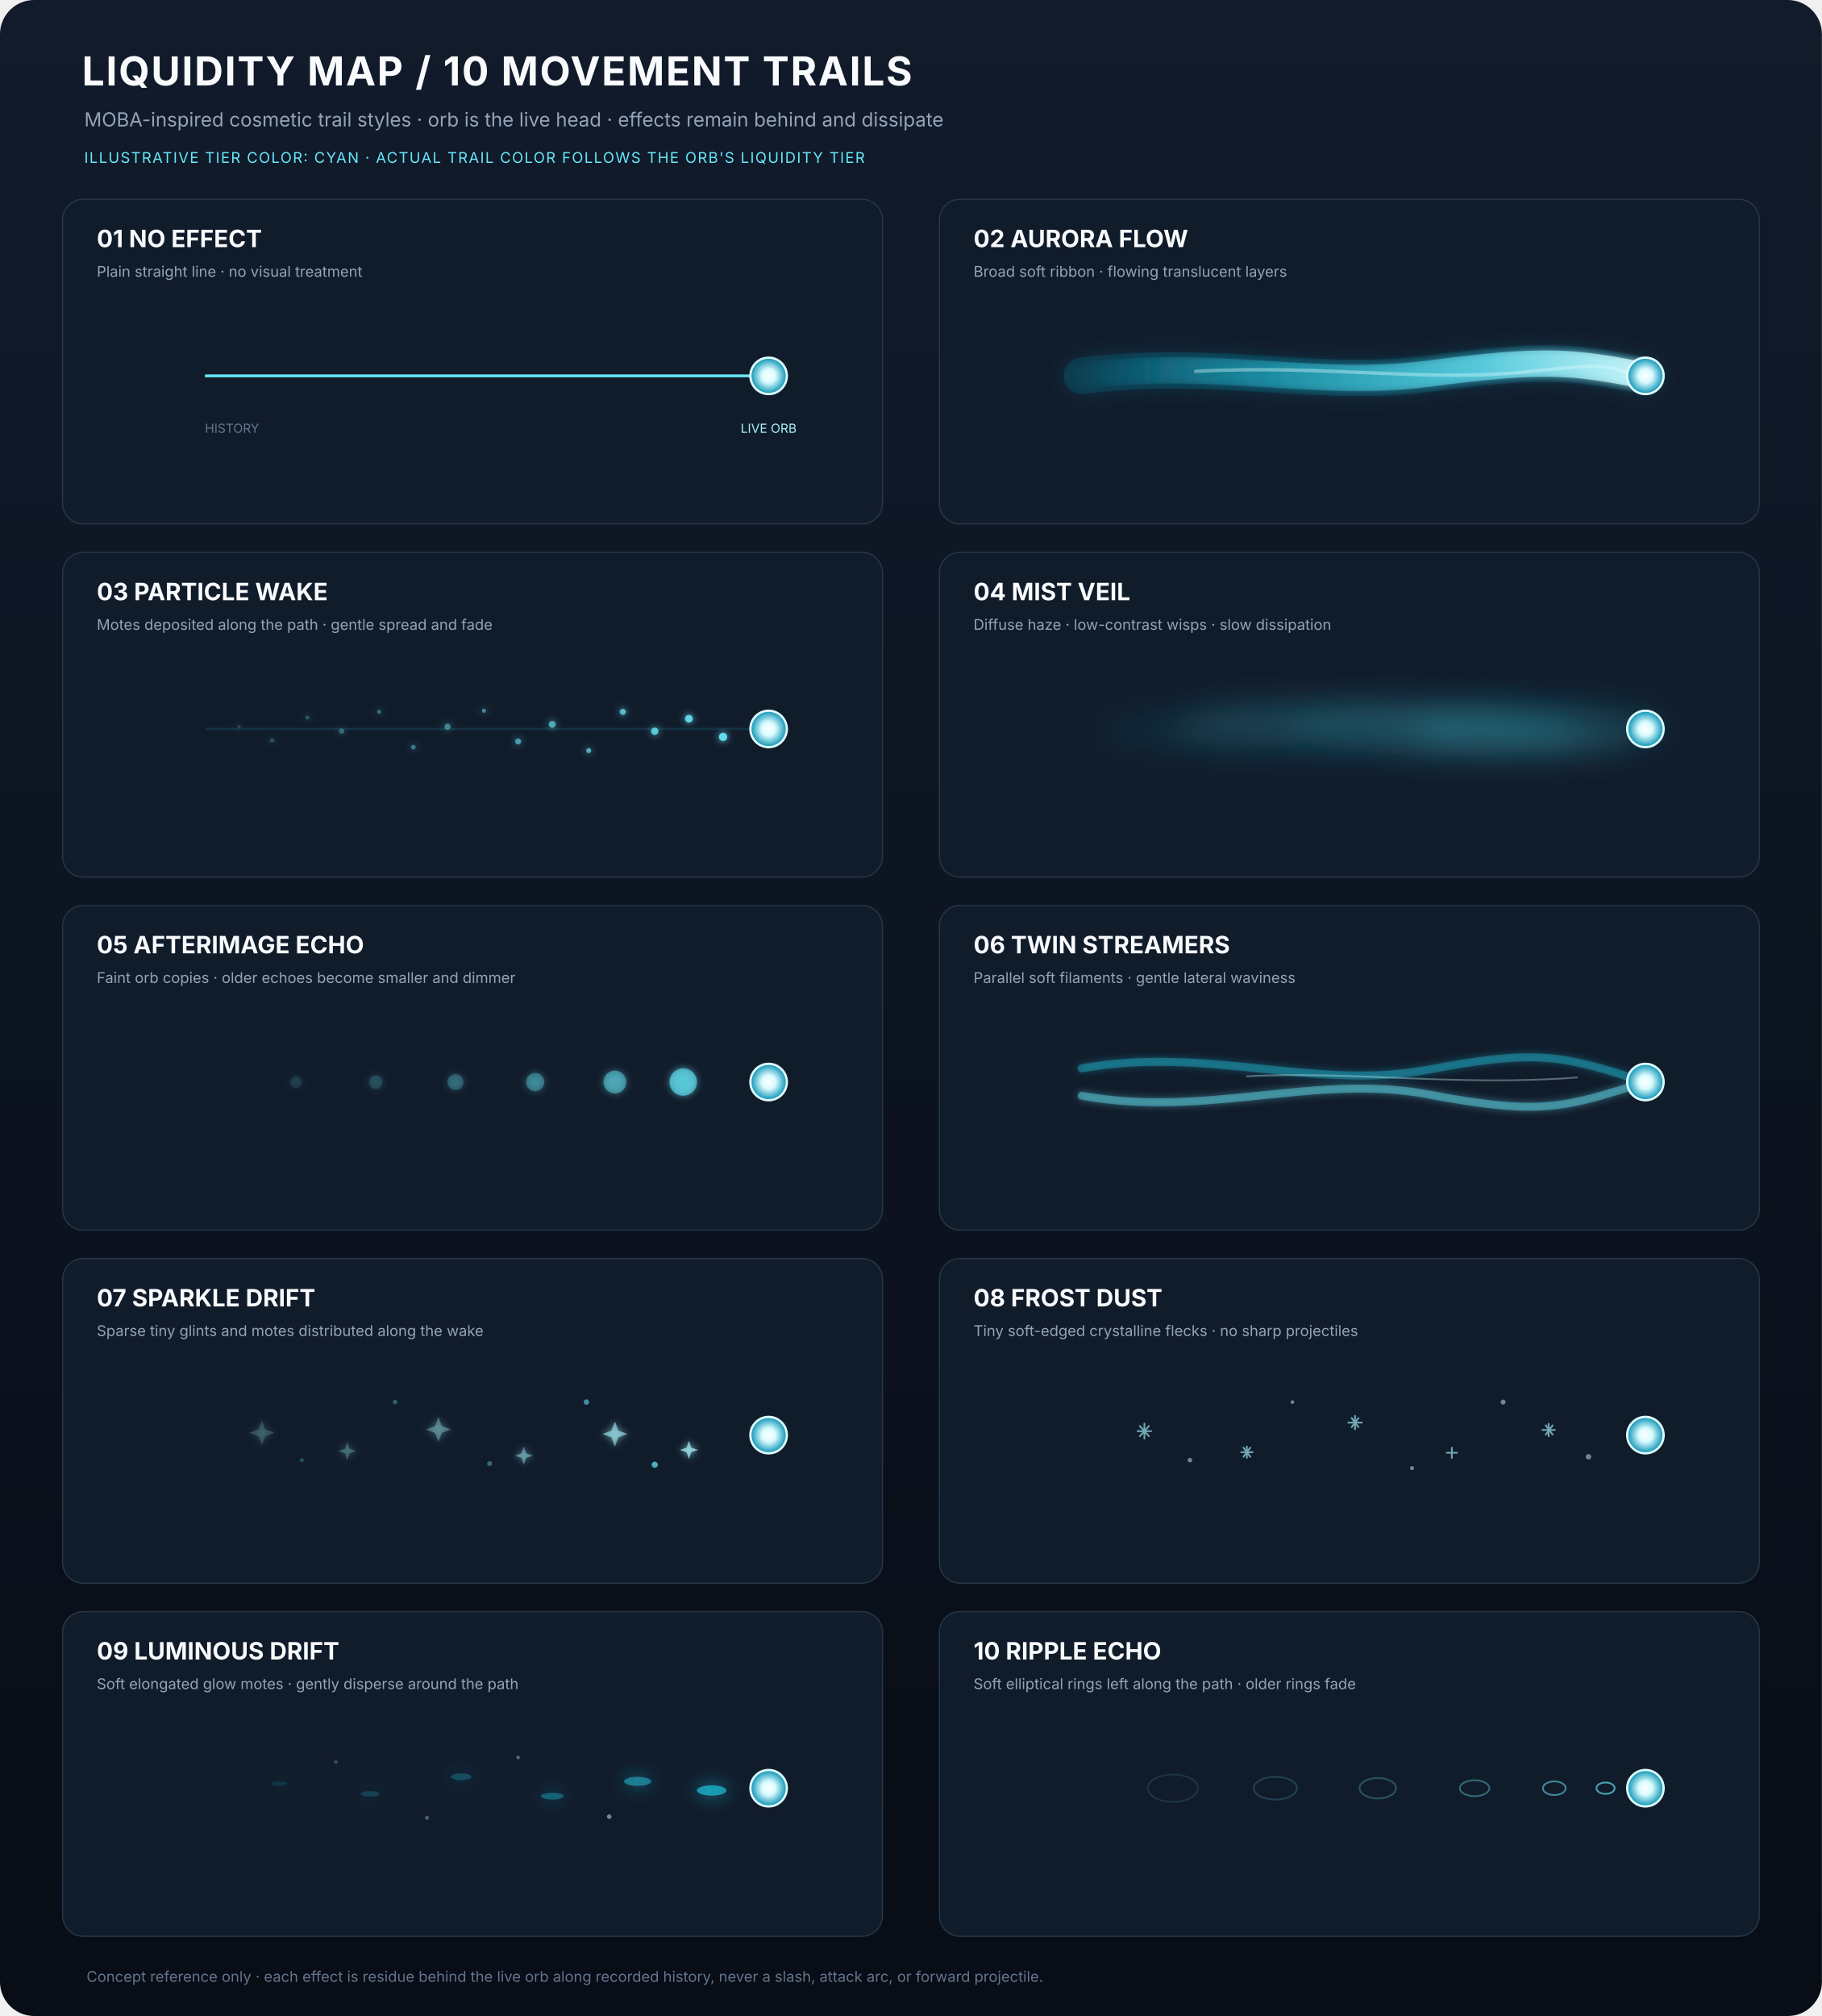
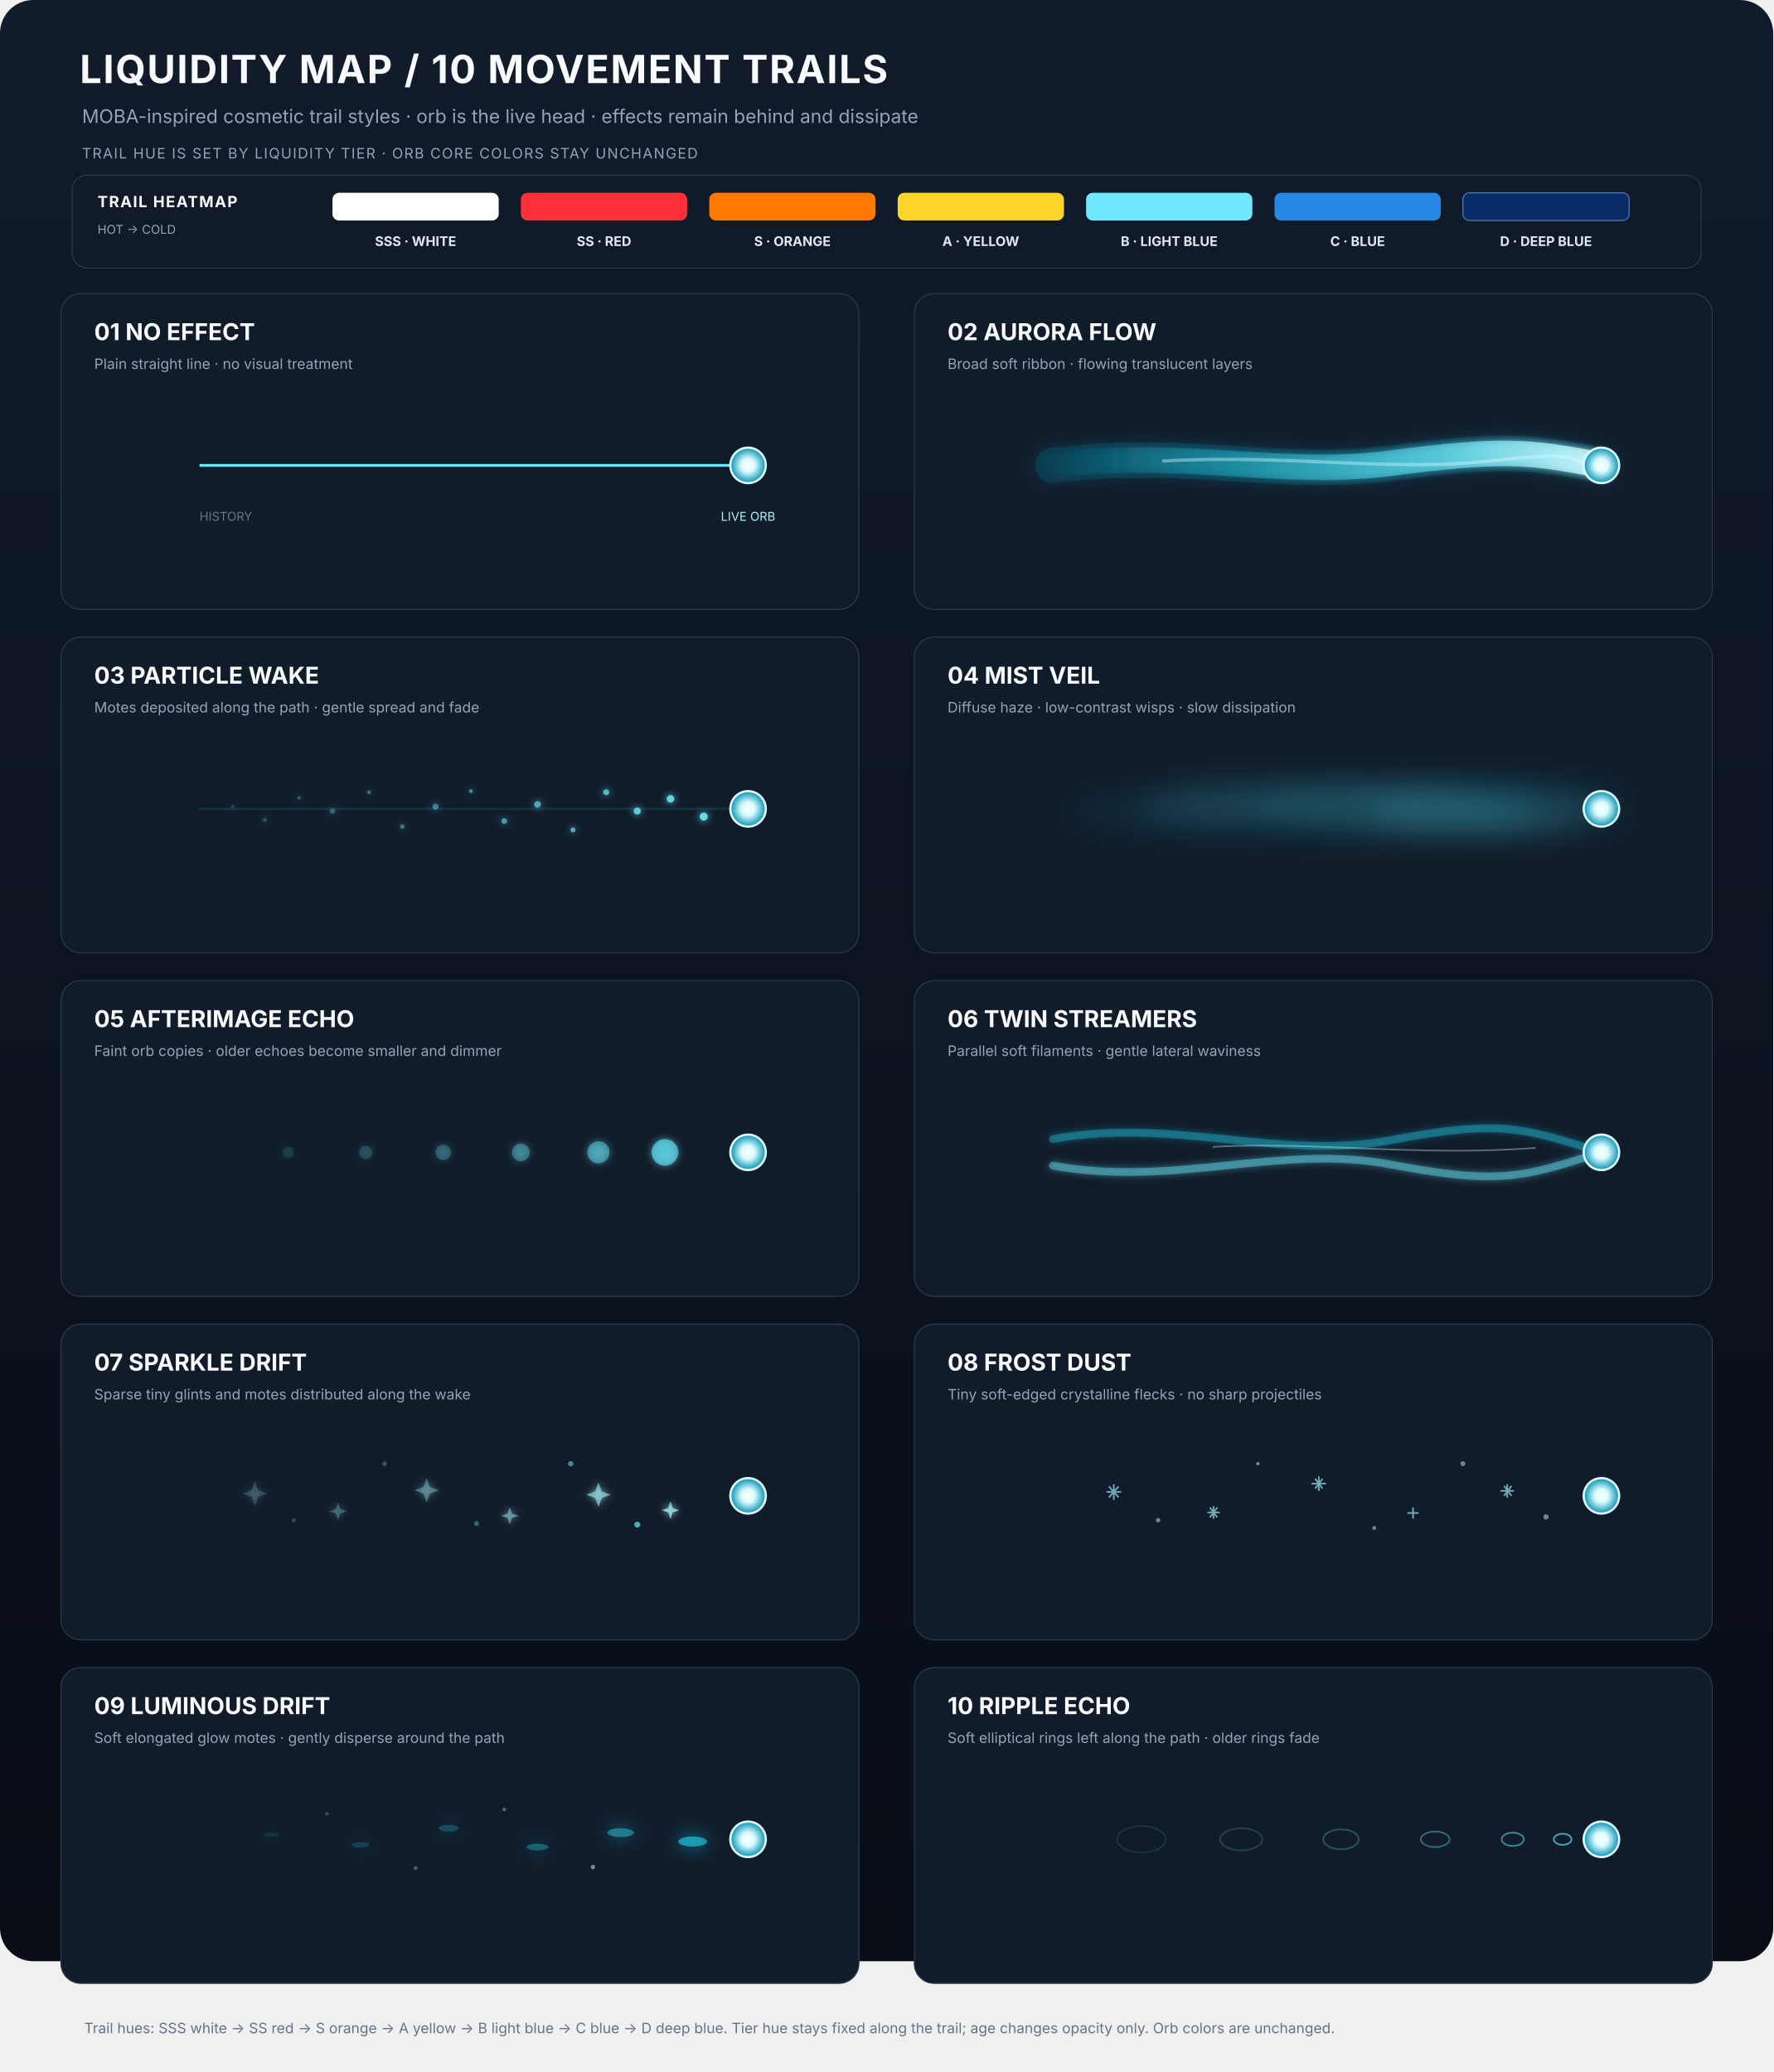
- <svg xmlns="http://www.w3.org/2000/svg" width="1600" height="1770" viewBox="0 0 1600 1770">
+ <svg xmlns="http://www.w3.org/2000/svg" width="1600" height="1870" viewBox="0 0 1600 1870">
  <defs>
    <linearGradient id="bg" x2="0" y2="1">
      <stop stop-color="#111B2B" />
      <stop offset="1" stop-color="#080D16" />
    </linearGradient>
    <radialGradient id="orb">
      <stop stop-color="#FFFFFF" />
      <stop offset=".38" stop-color="#D9FBFF" />
      <stop offset="1" stop-color="#0891B2" />
    </radialGradient>
    <linearGradient id="ribbon" x1="0" x2="1">
      <stop stop-color="#22D3EE" stop-opacity="0" />
      <stop offset=".24" stop-color="#22D3EE" stop-opacity=".22" />
      <stop offset=".7" stop-color="#67E8F9" stop-opacity=".55" />
      <stop offset="1" stop-color="#CFFAFE" stop-opacity=".82" />
    </linearGradient>
    <filter id="glow" x="-30%" y="-250%" width="160%" height="600%">
      <feGaussianBlur stdDeviation="8" result="b" />
      <feMerge>
        <feMergeNode in="b" />
        <feMergeNode in="SourceGraphic" />
      </feMerge>
    </filter>
    <filter id="mist" x="-30%" y="-400%" width="160%" height="900%">
      <feGaussianBlur stdDeviation="14" />
    </filter>
    <filter id="soft" x="-30%" y="-250%" width="160%" height="600%">
      <feGaussianBlur stdDeviation="3" result="b" />
      <feMerge>
        <feMergeNode in="b" />
        <feMergeNode in="SourceGraphic" />
      </feMerge>
    </filter>
  </defs>
  <rect width="1600" height="1770" rx="30" fill="url(#bg)" />
  <g font-family="Inter,Segoe UI,Arial,sans-serif">
    <text x="72" y="75" fill="#F8FAFC" font-size="35" font-weight="750" letter-spacing="1.3">LIQUIDITY MAP / 10 MOVEMENT TRAILS</text>
    <text x="74" y="111" fill="#94A3B8" font-size="17">MOBA-inspired cosmetic trail styles · orb is the live head · effects remain behind and dissipate</text>
-     <text x="74" y="143" fill="#67E8F9" font-size="13" letter-spacing="1">ILLUSTRATIVE TIER COLOR: CYAN · ACTUAL TRAIL COLOR FOLLOWS THE ORB'S LIQUIDITY TIER</text>
-     <g transform="translate(55 175)">
+     <text x="74" y="143" fill="#94A3B8" font-size="13" letter-spacing="1">TRAIL HUE IS SET BY LIQUIDITY TIER · ORB CORE COLORS STAY UNCHANGED</text>
+     <g>
+       <rect x="65" y="158" width="1470" height="84" rx="14" fill="#101A28" stroke="#26384B" />
+       <text x="88" y="187" fill="#F8FAFC" font-size="14" font-weight="700" letter-spacing="1">TRAIL HEATMAP</text>
+       <text x="88" y="211" fill="#94A3B8" font-size="11">HOT → COLD</text>
+       <g font-size="12" font-weight="700" text-anchor="middle">
+         <rect x="300" y="174" width="150" height="25" rx="6" fill="#FFFFFF" />
+         <text x="375" y="222" fill="#E2E8F0">SSS · WHITE</text>
+         <rect x="470" y="174" width="150" height="25" rx="6" fill="#FF303B" />
+         <text x="545" y="222" fill="#E2E8F0">SS · RED</text>
+         <rect x="640" y="174" width="150" height="25" rx="6" fill="#FF7900" />
+         <text x="715" y="222" fill="#E2E8F0">S · ORANGE</text>
+         <rect x="810" y="174" width="150" height="25" rx="6" fill="#FFD52A" />
+         <text x="885" y="222" fill="#E2E8F0">A · YELLOW</text>
+         <rect x="980" y="174" width="150" height="25" rx="6" fill="#73E6FF" />
+         <text x="1055" y="222" fill="#E2E8F0">B · LIGHT BLUE</text>
+         <rect x="1150" y="174" width="150" height="25" rx="6" fill="#2787E5" />
+         <text x="1225" y="222" fill="#E2E8F0">C · BLUE</text>
+         <rect x="1320" y="174" width="150" height="25" rx="6" fill="#092B68" stroke="#5276A5" />
+         <text x="1395" y="222" fill="#E2E8F0">D · DEEP BLUE</text>
+       </g>
+     </g>
+     <g transform="translate(55 265)">
      <rect width="720" height="285" rx="18" fill="#111C2B" stroke="#26384B" />
      <text x="30" y="42" fill="#F8FAFC" font-size="21" font-weight="700">01  NO EFFECT</text>
      <text x="30" y="68" fill="#94A3B8" font-size="13">Plain straight line · no visual treatment</text>
      <line x1="125" y1="155" x2="620" y2="155" stroke="#67E8F9" stroke-width="2.5" />
      <circle cx="620" cy="155" r="16" fill="url(#orb)" stroke="#E0FCFF" stroke-width="2" />
      <text x="125" y="205" fill="#64748B" font-size="11">HISTORY</text>
      <text x="620" y="205" text-anchor="middle" fill="#A5F3FC" font-size="11">LIVE ORB</text>
    </g>
-     <g transform="translate(825 175)">
+     <g transform="translate(825 265)">
      <rect width="720" height="285" rx="18" fill="#111C2B" stroke="#26384B" />
      <text x="30" y="42" fill="#F8FAFC" font-size="21" font-weight="700">02  AURORA FLOW</text>
      <text x="30" y="68" fill="#94A3B8" font-size="13">Broad soft ribbon · flowing translucent layers</text>
      <path d="M125 155 C245 140 330 166 430 153 S555 142 620 155" fill="none" stroke="#0891B2" stroke-opacity=".18" stroke-width="32" stroke-linecap="round" filter="url(#glow)" />
      <path d="M125 155 C245 140 330 166 430 153 S555 142 620 155" fill="none" stroke="url(#ribbon)" stroke-width="23" stroke-linecap="round" filter="url(#soft)" />
      <path d="M225 151 C340 145 430 161 520 151 S582 151 620 155" fill="none" stroke="#D9FBFF" stroke-opacity=".4" stroke-width="3" stroke-linecap="round" />
      <circle cx="620" cy="155" r="16" fill="url(#orb)" stroke="#E0FCFF" stroke-width="2" />
    </g>
-     <g transform="translate(55 485)">
+     <g transform="translate(55 575)">
      <rect width="720" height="285" rx="18" fill="#111C2B" stroke="#26384B" />
      <text x="30" y="42" fill="#F8FAFC" font-size="21" font-weight="700">03  PARTICLE WAKE</text>
      <text x="30" y="68" fill="#94A3B8" font-size="13">Motes deposited along the path · gentle spread and fade</text>
      <path d="M125 155H620" stroke="#22D3EE" stroke-opacity=".12" stroke-width="2" />
      <g fill="#67E8F9" filter="url(#soft)">
        <circle cx="155" cy="153" r="1.5" opacity=".18" />
        <circle cx="184" cy="165" r="2" opacity=".22" />
        <circle cx="215" cy="145" r="1.7" opacity=".27" />
        <circle cx="245" cy="157" r="2.4" opacity=".31" />
        <circle cx="278" cy="140" r="1.8" opacity=".36" />
        <circle cx="308" cy="171" r="2.1" opacity=".4" />
        <circle cx="338" cy="153" r="2.7" opacity=".44" />
        <circle cx="370" cy="139" r="1.8" opacity=".5" />
        <circle cx="400" cy="166" r="2.6" opacity=".56" />
        <circle cx="430" cy="151" r="3" opacity=".61" />
        <circle cx="462" cy="174" r="2.2" opacity=".67" />
        <circle cx="492" cy="140" r="2.7" opacity=".72" />
        <circle cx="520" cy="157" r="3.2" opacity=".78" />
        <circle cx="550" cy="146" r="3.4" opacity=".84" />
        <circle cx="580" cy="162" r="3.6" opacity=".9" />
      </g>
      <circle cx="620" cy="155" r="16" fill="url(#orb)" stroke="#E0FCFF" stroke-width="2" />
    </g>
-     <g transform="translate(825 485)">
+     <g transform="translate(825 575)">
      <rect width="720" height="285" rx="18" fill="#111C2B" stroke="#26384B" />
      <text x="30" y="42" fill="#F8FAFC" font-size="21" font-weight="700">04  MIST VEIL</text>
      <text x="30" y="68" fill="#94A3B8" font-size="13">Diffuse haze · low-contrast wisps · slow dissipation</text>
      <g fill="#22D3EE" filter="url(#mist)">
        <ellipse cx="235" cy="157" rx="95" ry="17" opacity=".08" />
        <ellipse cx="330" cy="154" rx="128" ry="22" opacity=".11" />
        <ellipse cx="435" cy="155" rx="130" ry="23" opacity=".15" />
        <ellipse cx="530" cy="154" rx="108" ry="21" opacity=".19" />
      </g>
      <g fill="#A5F3FC" filter="url(#mist)">
        <ellipse cx="370" cy="143" rx="145" ry="9" opacity=".1" />
        <ellipse cx="500" cy="166" rx="105" ry="10" opacity=".11" />
      </g>
      <circle cx="620" cy="155" r="16" fill="url(#orb)" stroke="#E0FCFF" stroke-width="2" />
    </g>
-     <g transform="translate(55 795)">
+     <g transform="translate(55 885)">
      <rect width="720" height="285" rx="18" fill="#111C2B" stroke="#26384B" />
      <text x="30" y="42" fill="#F8FAFC" font-size="21" font-weight="700">05  AFTERIMAGE ECHO</text>
      <text x="30" y="68" fill="#94A3B8" font-size="13">Faint orb copies · older echoes become smaller and dimmer</text>
      <g fill="#67E8F9" filter="url(#soft)">
        <circle cx="205" cy="155" r="5" opacity=".10" />
        <circle cx="275" cy="155" r="6" opacity=".15" />
        <circle cx="345" cy="155" r="7" opacity=".23" />
        <circle cx="415" cy="155" r="8" opacity=".32" />
        <circle cx="485" cy="155" r="10" opacity=".43" />
        <circle cx="545" cy="155" r="12" opacity=".58" />
      </g>
      <circle cx="620" cy="155" r="16" fill="url(#orb)" stroke="#E0FCFF" stroke-width="2" />
    </g>
-     <g transform="translate(825 795)">
+     <g transform="translate(825 885)">
      <rect width="720" height="285" rx="18" fill="#111C2B" stroke="#26384B" />
      <text x="30" y="42" fill="#F8FAFC" font-size="21" font-weight="700">06  TWIN STREAMERS</text>
      <text x="30" y="68" fill="#94A3B8" font-size="13">Parallel soft filaments · gentle lateral waviness</text>
      <path d="M125 143 C235 123 330 163 430 144 S550 133 620 155" fill="none" stroke="#22D3EE" stroke-opacity=".32" stroke-width="7" stroke-linecap="round" filter="url(#soft)" />
      <path d="M125 167 C235 187 330 147 430 166 S550 177 620 155" fill="none" stroke="#67E8F9" stroke-opacity=".40" stroke-width="7" stroke-linecap="round" filter="url(#soft)" />
      <path d="M270 150 C360 145 455 159 560 151" fill="none" stroke="#D9FBFF" stroke-opacity=".35" stroke-width="1.5" stroke-linecap="round" />
      <circle cx="620" cy="155" r="16" fill="url(#orb)" stroke="#E0FCFF" stroke-width="2" />
    </g>
-     <g transform="translate(55 1105)">
+     <g transform="translate(55 1195)">
      <rect width="720" height="285" rx="18" fill="#111C2B" stroke="#26384B" />
      <text x="30" y="42" fill="#F8FAFC" font-size="21" font-weight="700">07  SPARKLE DRIFT</text>
      <text x="30" y="68" fill="#94A3B8" font-size="13">Sparse tiny glints and motes distributed along the wake</text>
      <g fill="#A5F3FC" filter="url(#soft)">
        <path d="M175 142l3 8 8 3-8 3-3 8-3-8-8-3 8-3z" opacity=".18" />
        <path d="M250 161l2 6 6 2-6 2-2 6-2-6-6-2 6-2z" opacity=".25" />
        <path d="M330 139l3 8 8 3-8 3-3 8-3-8-8-3 8-3z" opacity=".33" />
        <path d="M405 165l2 6 6 2-6 2-2 6-2-6-6-2 6-2z" opacity=".43" />
        <path d="M485 143l3 8 8 3-8 3-3 8-3-8-8-3 8-3z" opacity=".58" />
        <path d="M550 160l2 6 6 2-6 2-2 6-2-6-6-2 6-2z" opacity=".72" />
      </g>
      <g fill="#67E8F9">
        <circle cx="210" cy="177" r="1.8" opacity=".25" />
        <circle cx="292" cy="126" r="2" opacity=".32" />
        <circle cx="375" cy="180" r="2.2" opacity=".38" />
        <circle cx="460" cy="126" r="2.4" opacity=".55" />
        <circle cx="520" cy="181" r="2.7" opacity=".7" />
      </g>
      <circle cx="620" cy="155" r="16" fill="url(#orb)" stroke="#E0FCFF" stroke-width="2" />
    </g>
-     <g transform="translate(825 1105)">
+     <g transform="translate(825 1195)">
      <rect width="720" height="285" rx="18" fill="#111C2B" stroke="#26384B" />
      <text x="30" y="42" fill="#F8FAFC" font-size="21" font-weight="700">08  FROST DUST</text>
      <text x="30" y="68" fill="#94A3B8" font-size="13">Tiny soft-edged crystalline flecks · no sharp projectiles</text>
      <g stroke="#A5F3FC" stroke-width="1.5" stroke-linecap="round" opacity=".65">
        <path d="M180 145v13m-6-6.5h12m-10-4.5l8 9m0-9l-8 9" />
        <path d="M270 165v10m-5-5h10m-8-4l6 8m0-8l-6 8" />
        <path d="M365 138v12m-6-6h12m-9-4l6 8m0-8l-6 8" />
        <path d="M450 166v9m-4.5-4.5h9" />
        <path d="M535 145v11m-5.5-5.5h11m-8-4l6 8m0-8l-6 8" />
      </g>
      <g fill="#CFFAFE" opacity=".48">
        <circle cx="220" cy="177" r="2" />
        <circle cx="310" cy="126" r="1.6" />
        <circle cx="415" cy="184" r="1.8" />
        <circle cx="495" cy="126" r="2.2" />
        <circle cx="570" cy="174" r="2.4" />
      </g>
      <circle cx="620" cy="155" r="16" fill="url(#orb)" stroke="#E0FCFF" stroke-width="2" />
    </g>
-     <g transform="translate(55 1415)">
+     <g transform="translate(55 1505)">
      <rect width="720" height="285" rx="18" fill="#111C2B" stroke="#26384B" />
      <text x="30" y="42" fill="#F8FAFC" font-size="21" font-weight="700">09  LUMINOUS DRIFT</text>
      <text x="30" y="68" fill="#94A3B8" font-size="13">Soft elongated glow motes · gently disperse around the path</text>
      <g fill="#22D3EE" filter="url(#glow)">
        <ellipse cx="190" cy="151" rx="7" ry="2" opacity=".13" />
        <ellipse cx="270" cy="160" rx="8" ry="2.5" opacity=".18" />
        <ellipse cx="350" cy="145" rx="9" ry="3" opacity=".24" />
        <ellipse cx="430" cy="162" rx="10" ry="3" opacity=".34" />
        <ellipse cx="505" cy="149" rx="12" ry="4" opacity=".46" />
        <ellipse cx="570" cy="157" rx="13" ry="4.5" opacity=".62" />
      </g>
      <g fill="#CFFAFE">
        <circle cx="240" cy="132" r="1.6" opacity=".22" />
        <circle cx="320" cy="181" r="1.8" opacity=".3" />
        <circle cx="400" cy="128" r="1.6" opacity=".35" />
        <circle cx="480" cy="180" r="2" opacity=".5" />
      </g>
      <circle cx="620" cy="155" r="16" fill="url(#orb)" stroke="#E0FCFF" stroke-width="2" />
    </g>
-     <g transform="translate(825 1415)">
+     <g transform="translate(825 1505)">
      <rect width="720" height="285" rx="18" fill="#111C2B" stroke="#26384B" />
      <text x="30" y="42" fill="#F8FAFC" font-size="21" font-weight="700">10  RIPPLE ECHO</text>
      <text x="30" y="68" fill="#94A3B8" font-size="13">Soft elliptical rings left along the path · older rings fade</text>
      <g fill="none" stroke="#67E8F9" stroke-width="1.5">
        <ellipse cx="205" cy="155" rx="22" ry="12" opacity=".12" />
        <ellipse cx="295" cy="155" rx="19" ry="10" opacity=".18" />
        <ellipse cx="385" cy="155" rx="16" ry="9" opacity=".27" />
        <ellipse cx="470" cy="155" rx="13" ry="7" opacity=".38" />
        <ellipse cx="540" cy="155" rx="10" ry="6" opacity=".53" />
        <ellipse cx="585" cy="155" rx="8" ry="5" opacity=".66" />
      </g>
      <circle cx="620" cy="155" r="16" fill="url(#orb)" stroke="#E0FCFF" stroke-width="2" />
    </g>
-     <text x="76" y="1740" fill="#64748B" font-size="13">Concept reference only · each effect is residue behind the live orb along recorded history, never a slash, attack arc, or forward projectile.</text>
+     <text x="76" y="1835" fill="#64748B" font-size="13">Trail hues: SSS white → SS red → S orange → A yellow → B light blue → C blue → D deep blue. Tier hue stays fixed along the trail; age changes opacity only. Orb colors are unchanged.</text>
  </g>
</svg>
